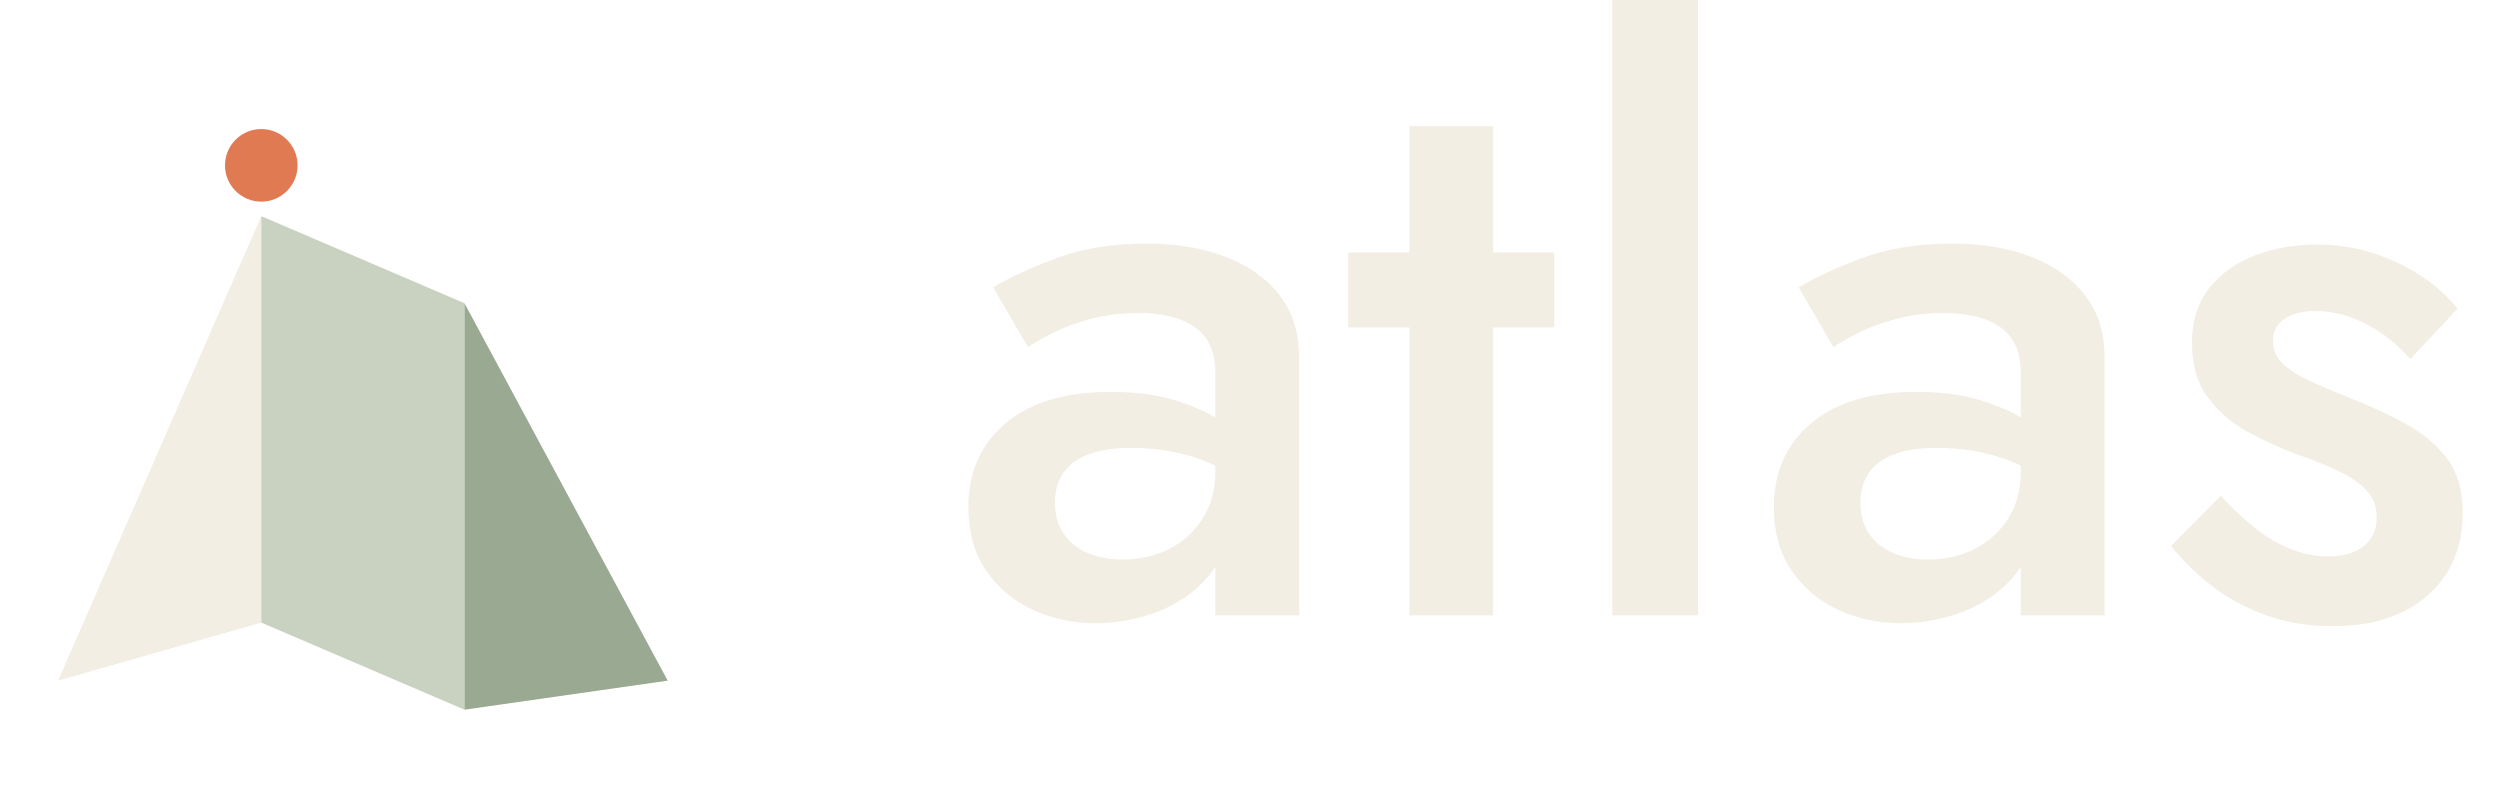
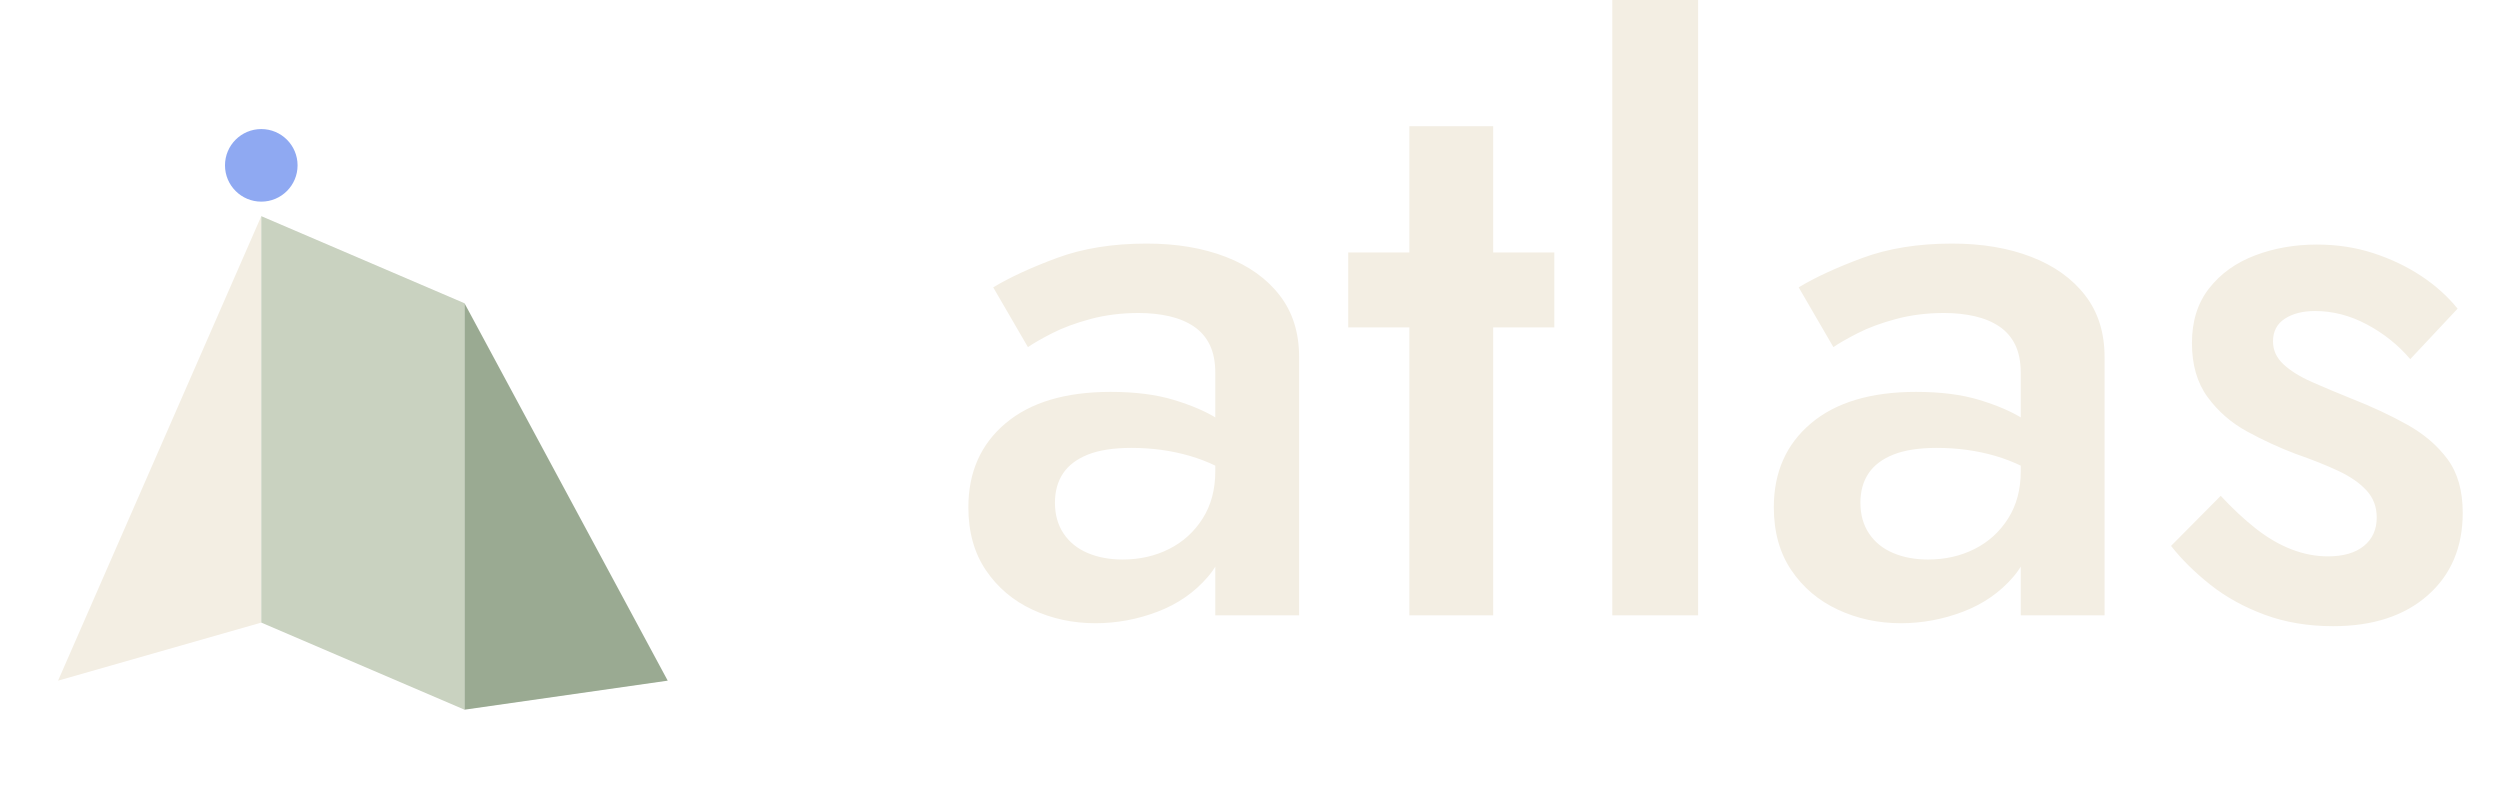
<svg xmlns="http://www.w3.org/2000/svg" viewBox="0 -9.0 316.9 101.0">
  <g transform="scale(0.92)">
    <path d="M8 84 L36 20 L36 76Z" fill="#F3EEE3" />
    <path d="M36 20 L64 32 L64 88 L36 76Z" fill="#C9D2C0" />
    <path d="M64 32 L92 84 L64 88Z" fill="#9AAA92" />
-     <circle cx="36" cy="13" r="5" fill="#E07A52" />
+     <circle cx="36" cy="13" r="5" fill="#8FA9F2" />
  </g>
  <path d="M133.725 54.725Q133.725 52.55 134.75 51.012Q135.775 49.475 137.9 48.625Q140.025 47.775 143.425 47.775Q147.325 47.775 150.812 48.787Q154.3 49.8 157.35 51.975V46.475Q156.45 45.4 154.287 44.05Q152.125 42.7 148.775 41.688Q145.425 40.675 140.775 40.675Q132.2 40.675 127.475 44.65Q122.75 48.625 122.75 55.3Q122.75 60.0 124.975 63.288Q127.2 66.575 130.887 68.287Q134.575 70.0 138.85 70.0Q142.9 70.0 146.738 68.537Q150.575 67.075 153.113 64.112Q155.65 61.15 155.65 56.75L154.05 50.75Q154.05 54.2 152.45 56.725Q150.85 59.25 148.2 60.587Q145.55 61.925 142.3 61.925Q139.825 61.925 137.875 61.1Q135.925 60.275 134.825 58.638Q133.725 57.0 133.725 54.725ZM130.3 35.0Q131.35 34.275 133.375 33.237Q135.4 32.2 138.238 31.437Q141.075 30.675 144.325 30.675Q146.425 30.675 148.225 31.087Q150.025 31.5 151.338 32.388Q152.65 33.275 153.35 34.712Q154.05 36.15 154.05 38.275V69.0H164.675V36.25Q164.675 31.625 162.213 28.438Q159.75 25.25 155.387 23.562Q151.025 21.875 145.35 21.875Q138.9 21.875 133.975 23.7Q129.05 25.525 125.9 27.425ZM170.9 23.0V32.5H197.025V23.0ZM178.65 7.0V69.0H189.275V7.0ZM204.375 -9.0V69.0H215.25V-9.0ZM235.825 54.725Q235.825 52.55 236.85 51.012Q237.875 49.475 240.0 48.625Q242.125 47.775 245.525 47.775Q249.425 47.775 252.912 48.787Q256.4 49.8 259.45 51.975V46.475Q258.55 45.4 256.387 44.05Q254.225 42.7 250.875 41.688Q247.525 40.675 242.875 40.675Q234.3 40.675 229.575 44.65Q224.85 48.625 224.85 55.3Q224.85 60.0 227.075 63.288Q229.3 66.575 232.987 68.287Q236.675 70.0 240.95 70.0Q245.0 70.0 248.838 68.537Q252.675 67.075 255.213 64.112Q257.75 61.15 257.75 56.75L256.15 50.75Q256.15 54.2 254.55 56.725Q252.95 59.25 250.3 60.587Q247.65 61.925 244.4 61.925Q241.925 61.925 239.975 61.1Q238.025 60.275 236.925 58.638Q235.825 57.0 235.825 54.725ZM232.4 35.0Q233.45 34.275 235.475 33.237Q237.5 32.2 240.338 31.437Q243.175 30.675 246.425 30.675Q248.525 30.675 250.325 31.087Q252.125 31.5 253.438 32.388Q254.75 33.275 255.45 34.712Q256.15 36.15 256.15 38.275V69.0H266.775V36.25Q266.775 31.625 264.312 28.438Q261.85 25.25 257.488 23.562Q253.125 21.875 247.45 21.875Q241.0 21.875 236.075 23.7Q231.15 25.525 228.0 27.425ZM281.5 53.85 275.2 60.2Q277.225 62.775 280.188 65.125Q283.15 67.475 287.075 68.925Q291.0 70.375 295.75 70.375Q303.3 70.375 307.738 66.463Q312.175 62.55 312.175 56.0Q312.175 51.825 310.263 49.225Q308.35 46.625 305.15 44.837Q301.95 43.05 298.125 41.55Q295.325 40.425 293.062 39.425Q290.8 38.425 289.462 37.188Q288.125 35.95 288.125 34.275Q288.125 32.375 289.625 31.4Q291.125 30.425 293.45 30.425Q296.85 30.425 300.05 32.138Q303.25 33.85 305.525 36.525L311.525 30.125Q309.625 27.775 306.9 25.975Q304.175 24.175 300.837 23.087Q297.5 22.0 293.675 22.0Q289.475 22.0 285.85 23.375Q282.225 24.75 280.038 27.537Q277.85 30.325 277.85 34.475Q277.85 38.625 279.837 41.337Q281.825 44.05 284.85 45.7Q287.875 47.35 290.975 48.525Q294.075 49.6 296.375 50.675Q298.675 51.75 299.975 53.163Q301.275 54.575 301.275 56.6Q301.275 58.875 299.65 60.2Q298.025 61.525 295.075 61.525Q292.775 61.525 290.475 60.638Q288.175 59.75 285.962 58.013Q283.75 56.275 281.5 53.85Z" fill="#F3EEE3" />
</svg>
